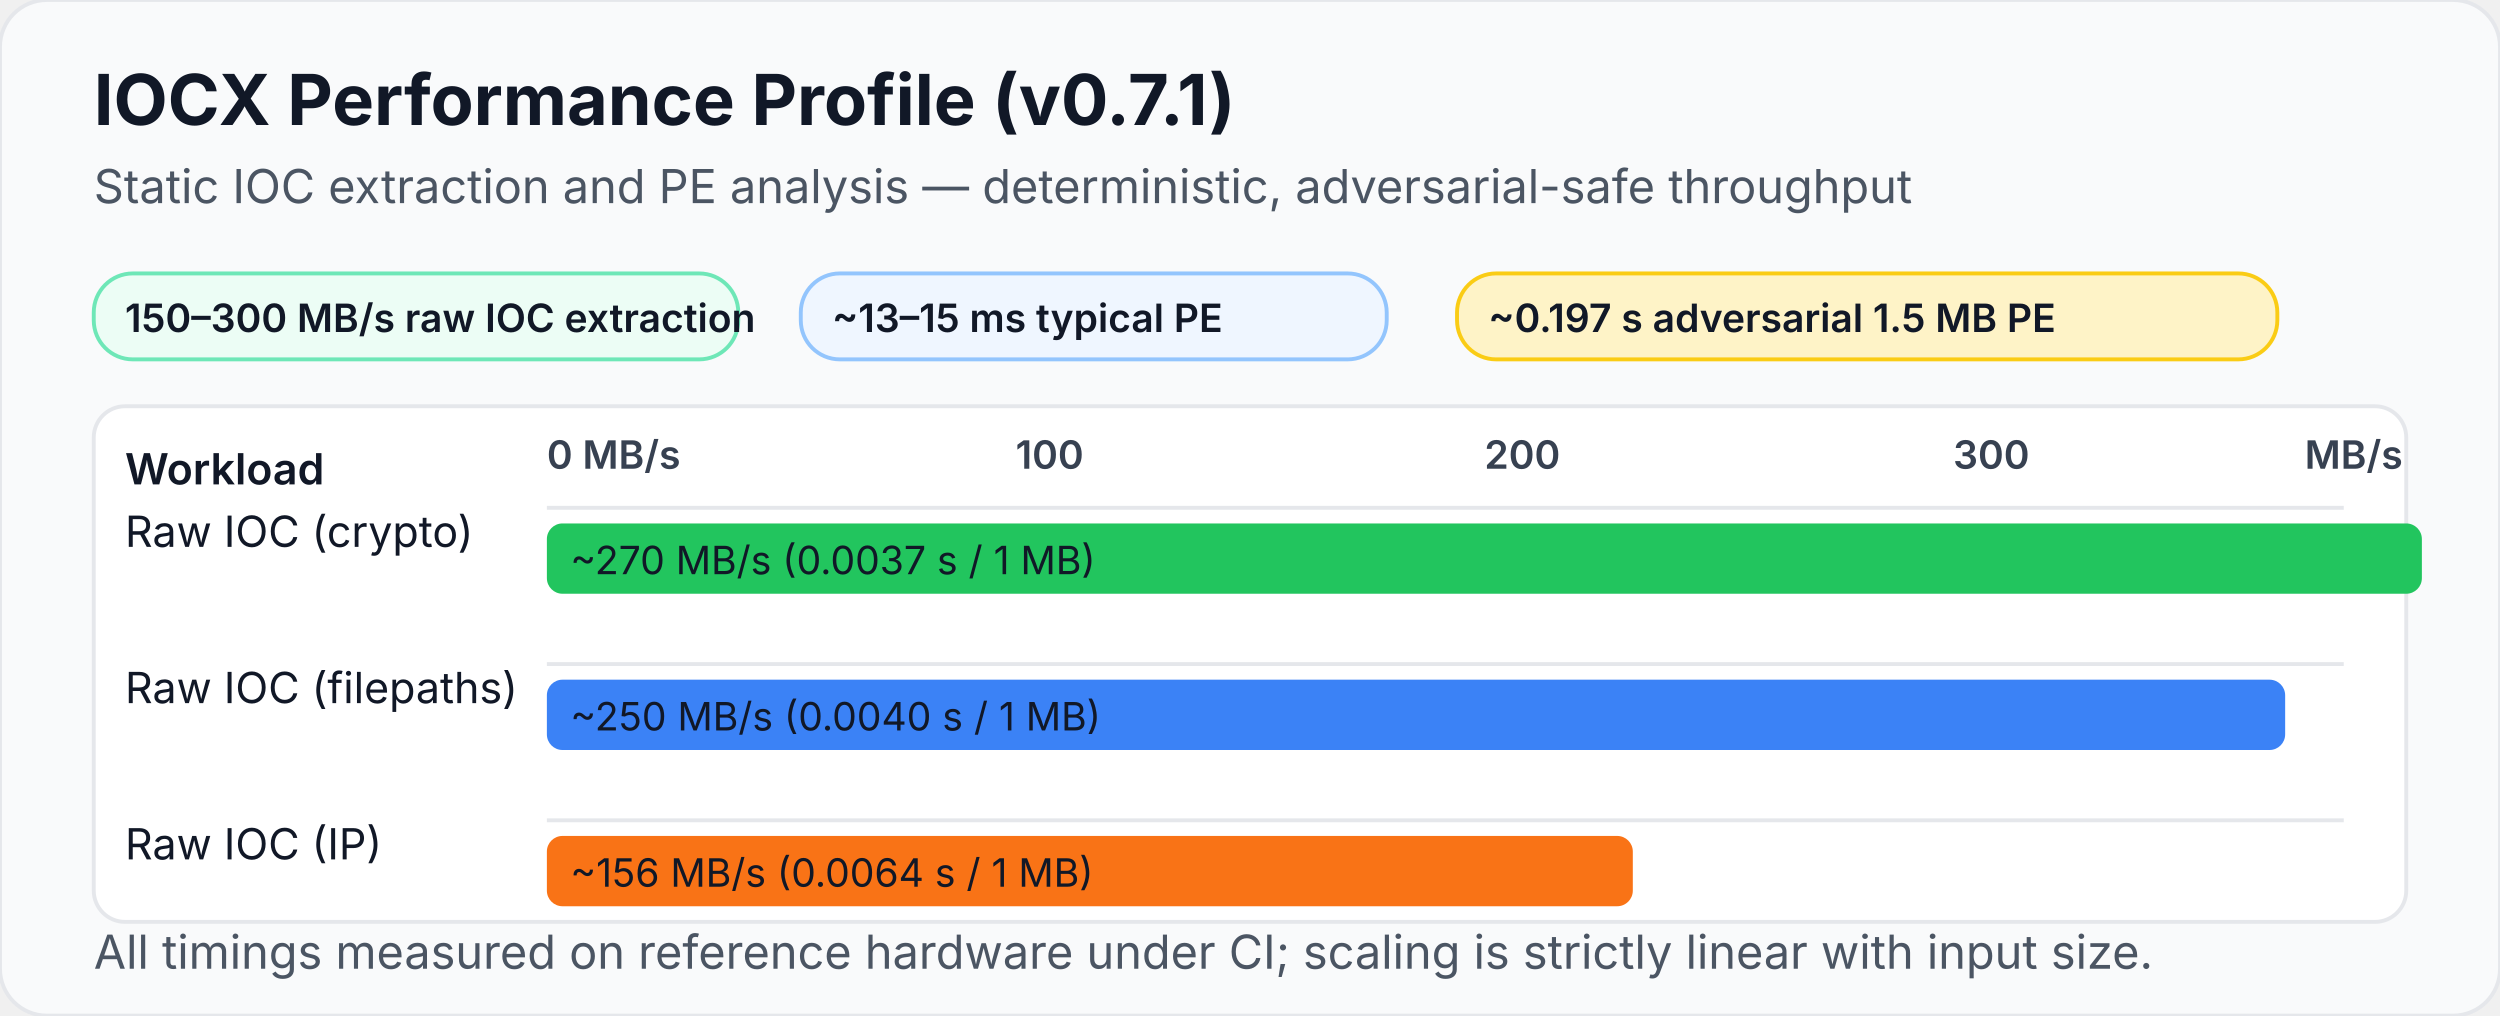
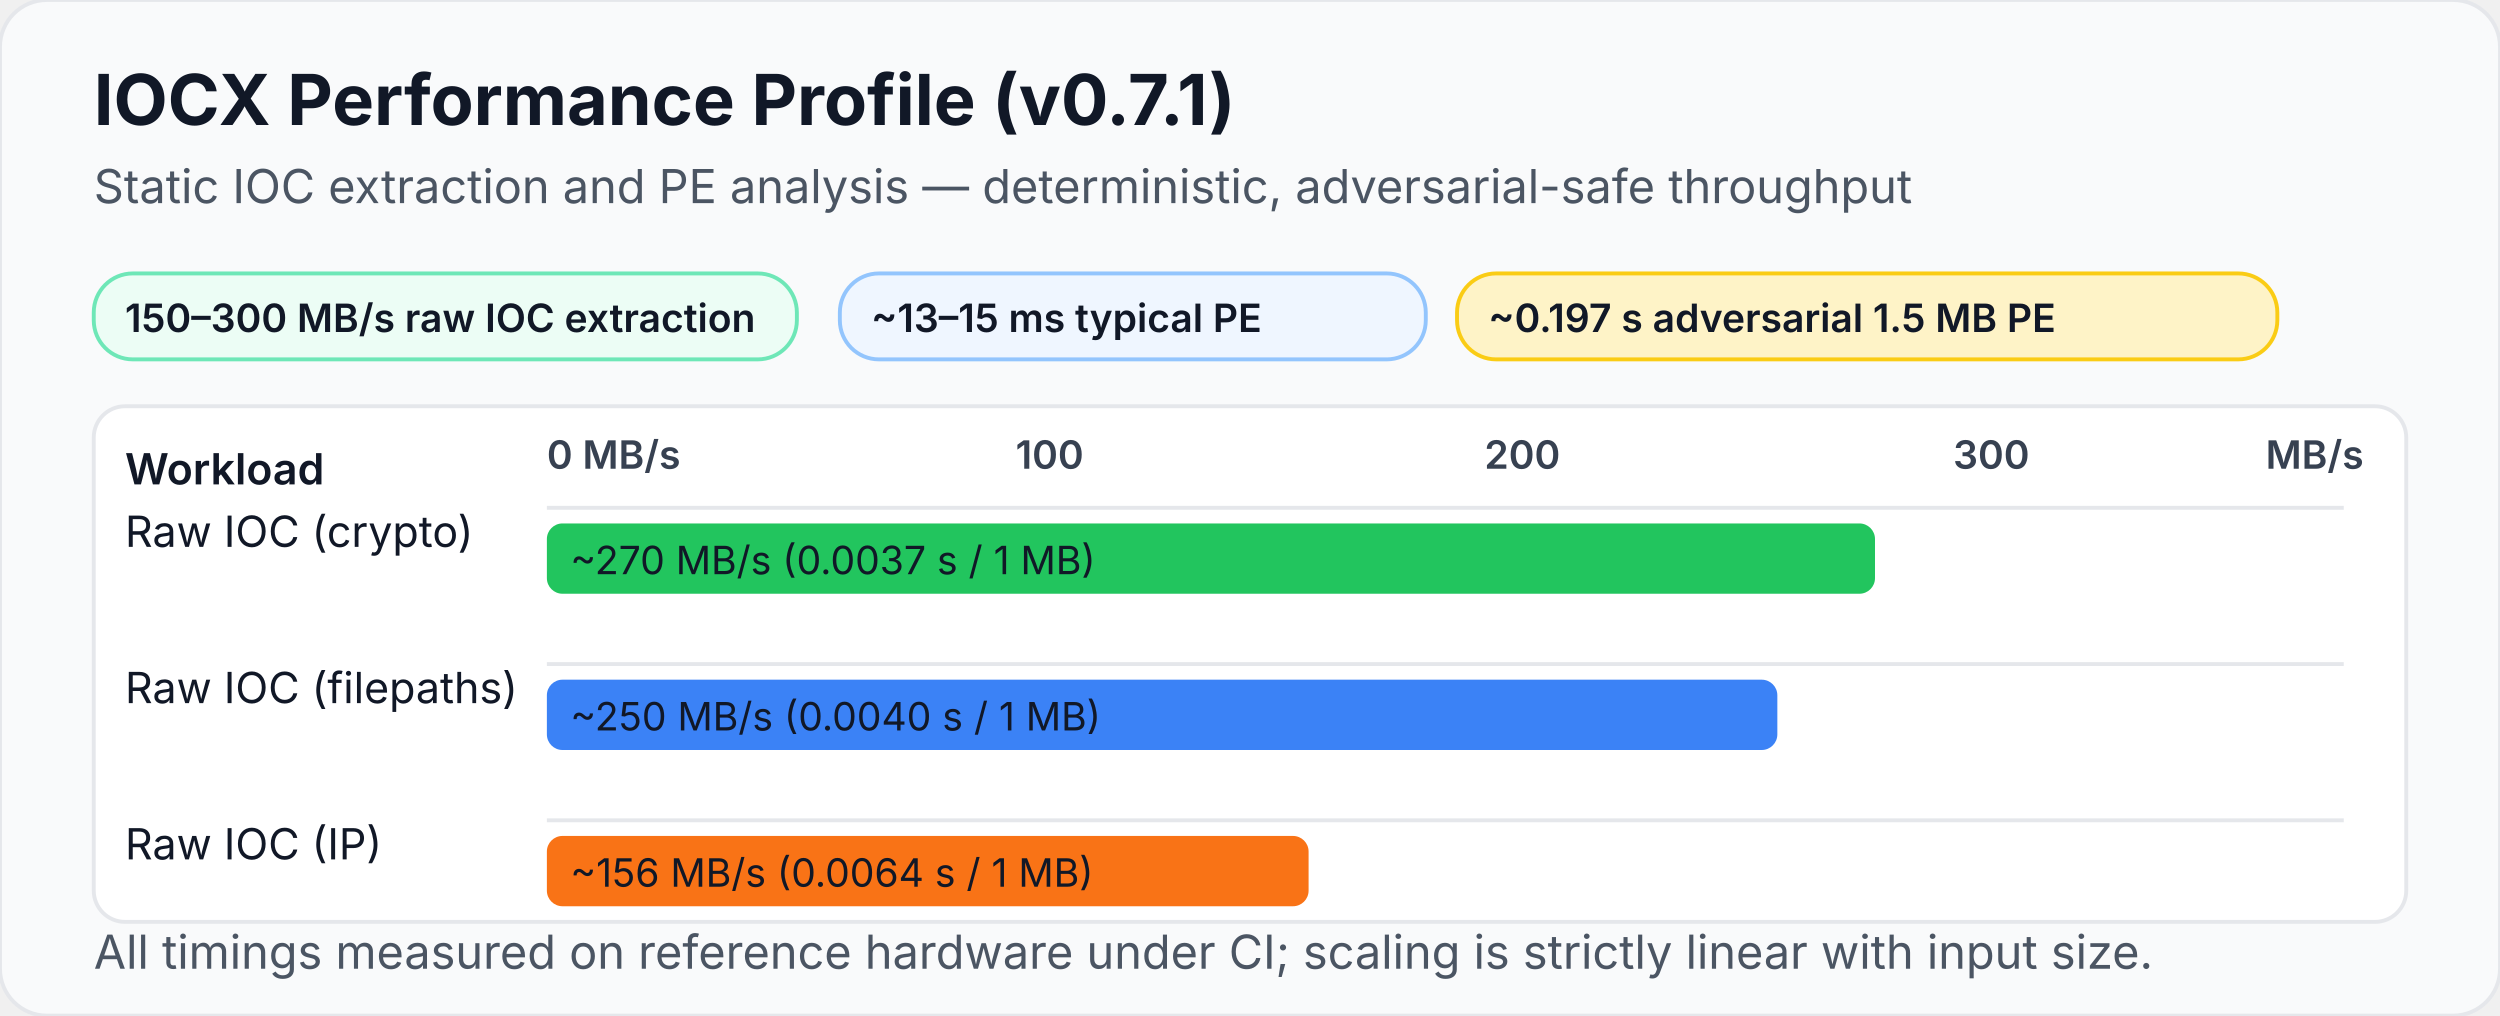
<svg xmlns="http://www.w3.org/2000/svg" width="640" height="260" viewBox="0 0 640 260">
  <style>
    .title { font: 700 18px system-ui, -apple-system, BlinkMacSystemFont, "Segoe UI", sans-serif; fill: #111827; }
    .subtitle { font: 400 12px system-ui, -apple-system, BlinkMacSystemFont, "Segoe UI", sans-serif; fill: #4b5563; }
    .label { font: 600 11px system-ui, -apple-system, BlinkMacSystemFont, "Segoe UI", sans-serif; fill: #111827; }
    .value { font: 400 11px system-ui, -apple-system, BlinkMacSystemFont, "Segoe UI", sans-serif; fill: #111827; }
    .pill { font: 600 10px system-ui, -apple-system, BlinkMacSystemFont, "Segoe UI", sans-serif; fill: #111827; }
    .axis { stroke: #e5e7eb; stroke-width: 1; }
    .bar-label { font: 600 10px system-ui, -apple-system, BlinkMacSystemFont, "Segoe UI", sans-serif; fill: #374151; }
    .bar-value { font: 400 10px system-ui, -apple-system, BlinkMacSystemFont, "Segoe UI", sans-serif; fill: #111827; }
  </style>
  <rect x="0" y="0" width="640" height="260" rx="12" fill="#f9fafb" stroke="#e5e7eb" />
  <text x="24" y="32" class="title">IOCX Performance Profile (v0.7.1)</text>
  <text x="24" y="52" class="subtitle">Static IOC extraction and PE analysis — deterministic, adversarial-safe throughput</text>
-   <rect x="24" y="70" rx="10" ry="10" width="165" height="22" fill="#ecfdf5" stroke="#6ee7b7" />
+   <rect x="24" y="70" rx="10" ry="10" width="180" height="22" fill="#ecfdf5" stroke="#6ee7b7" />
  <text x="32" y="85" class="pill">150–300 MB/s raw IOC extraction</text>
-   <rect x="205" y="70" rx="10" ry="10" width="150" height="22" fill="#eff6ff" stroke="#93c5fd" />
-   <text x="213" y="85" class="pill">~13–15 ms typical PE</text>
+   <rect x="215" y="70" rx="10" ry="10" width="150" height="22" fill="#eff6ff" stroke="#93c5fd" />
+   <text x="223" y="85" class="pill">~13–15 ms typical PE</text>
  <rect x="373" y="70" rx="10" ry="10" width="210" height="22" fill="#fef3c7" stroke="#facc15" />
  <text x="381" y="85" class="pill">~0.197 s adversarial 1.5 MB PE</text>
  <rect x="24" y="104" width="592" height="132" rx="8" fill="#ffffff" stroke="#e5e7eb" />
  <line x1="140" y1="130" x2="600" y2="130" class="axis" />
  <line x1="140" y1="170" x2="600" y2="170" class="axis" />
  <line x1="140" y1="210" x2="600" y2="210" class="axis" />
  <text x="32" y="124" class="label">Workload</text>
  <text x="32" y="140" class="value">Raw IOC (crypto)</text>
  <text x="32" y="180" class="value">Raw IOC (filepaths)</text>
  <text x="32" y="220" class="value">Raw IOC (IP)</text>
  <text x="140" y="120" class="bar-label">0 MB/s</text>
  <text x="260" y="120" class="bar-label">100</text>
  <text x="380" y="120" class="bar-label">200</text>
  <text x="500" y="120" class="bar-label">300</text>
-   <text x="590" y="120" class="bar-label">MB/s</text>
-   <rect x="140" y="134" width="480" height="18" rx="4" fill="#22c55e" />
+   <text x="580" y="120" class="bar-label">MB/s</text>
+   <rect x="140" y="134" width="340" height="18" rx="4" fill="#22c55e" />
  <text x="146" y="147" class="bar-value">~270 MB/s (0.0037 s / 1 MB)</text>
-   <rect x="140" y="174" width="445" height="18" rx="4" fill="#3b82f6" />
+   <rect x="140" y="174" width="315" height="18" rx="4" fill="#3b82f6" />
  <text x="146" y="187" class="bar-value">~250 MB/s (0.0040 s / 1 MB)</text>
-   <rect x="140" y="214" width="278" height="18" rx="4" fill="#f97316" />
+   <rect x="140" y="214" width="195" height="18" rx="4" fill="#f97316" />
  <text x="146" y="227" class="bar-value">~156 MB/s (0.0064 s / 1 MB)</text>
  <text x="24" y="248" class="subtitle">All timings measured on reference hardware under CI; scaling is strictly linear with input size.</text>
</svg>
